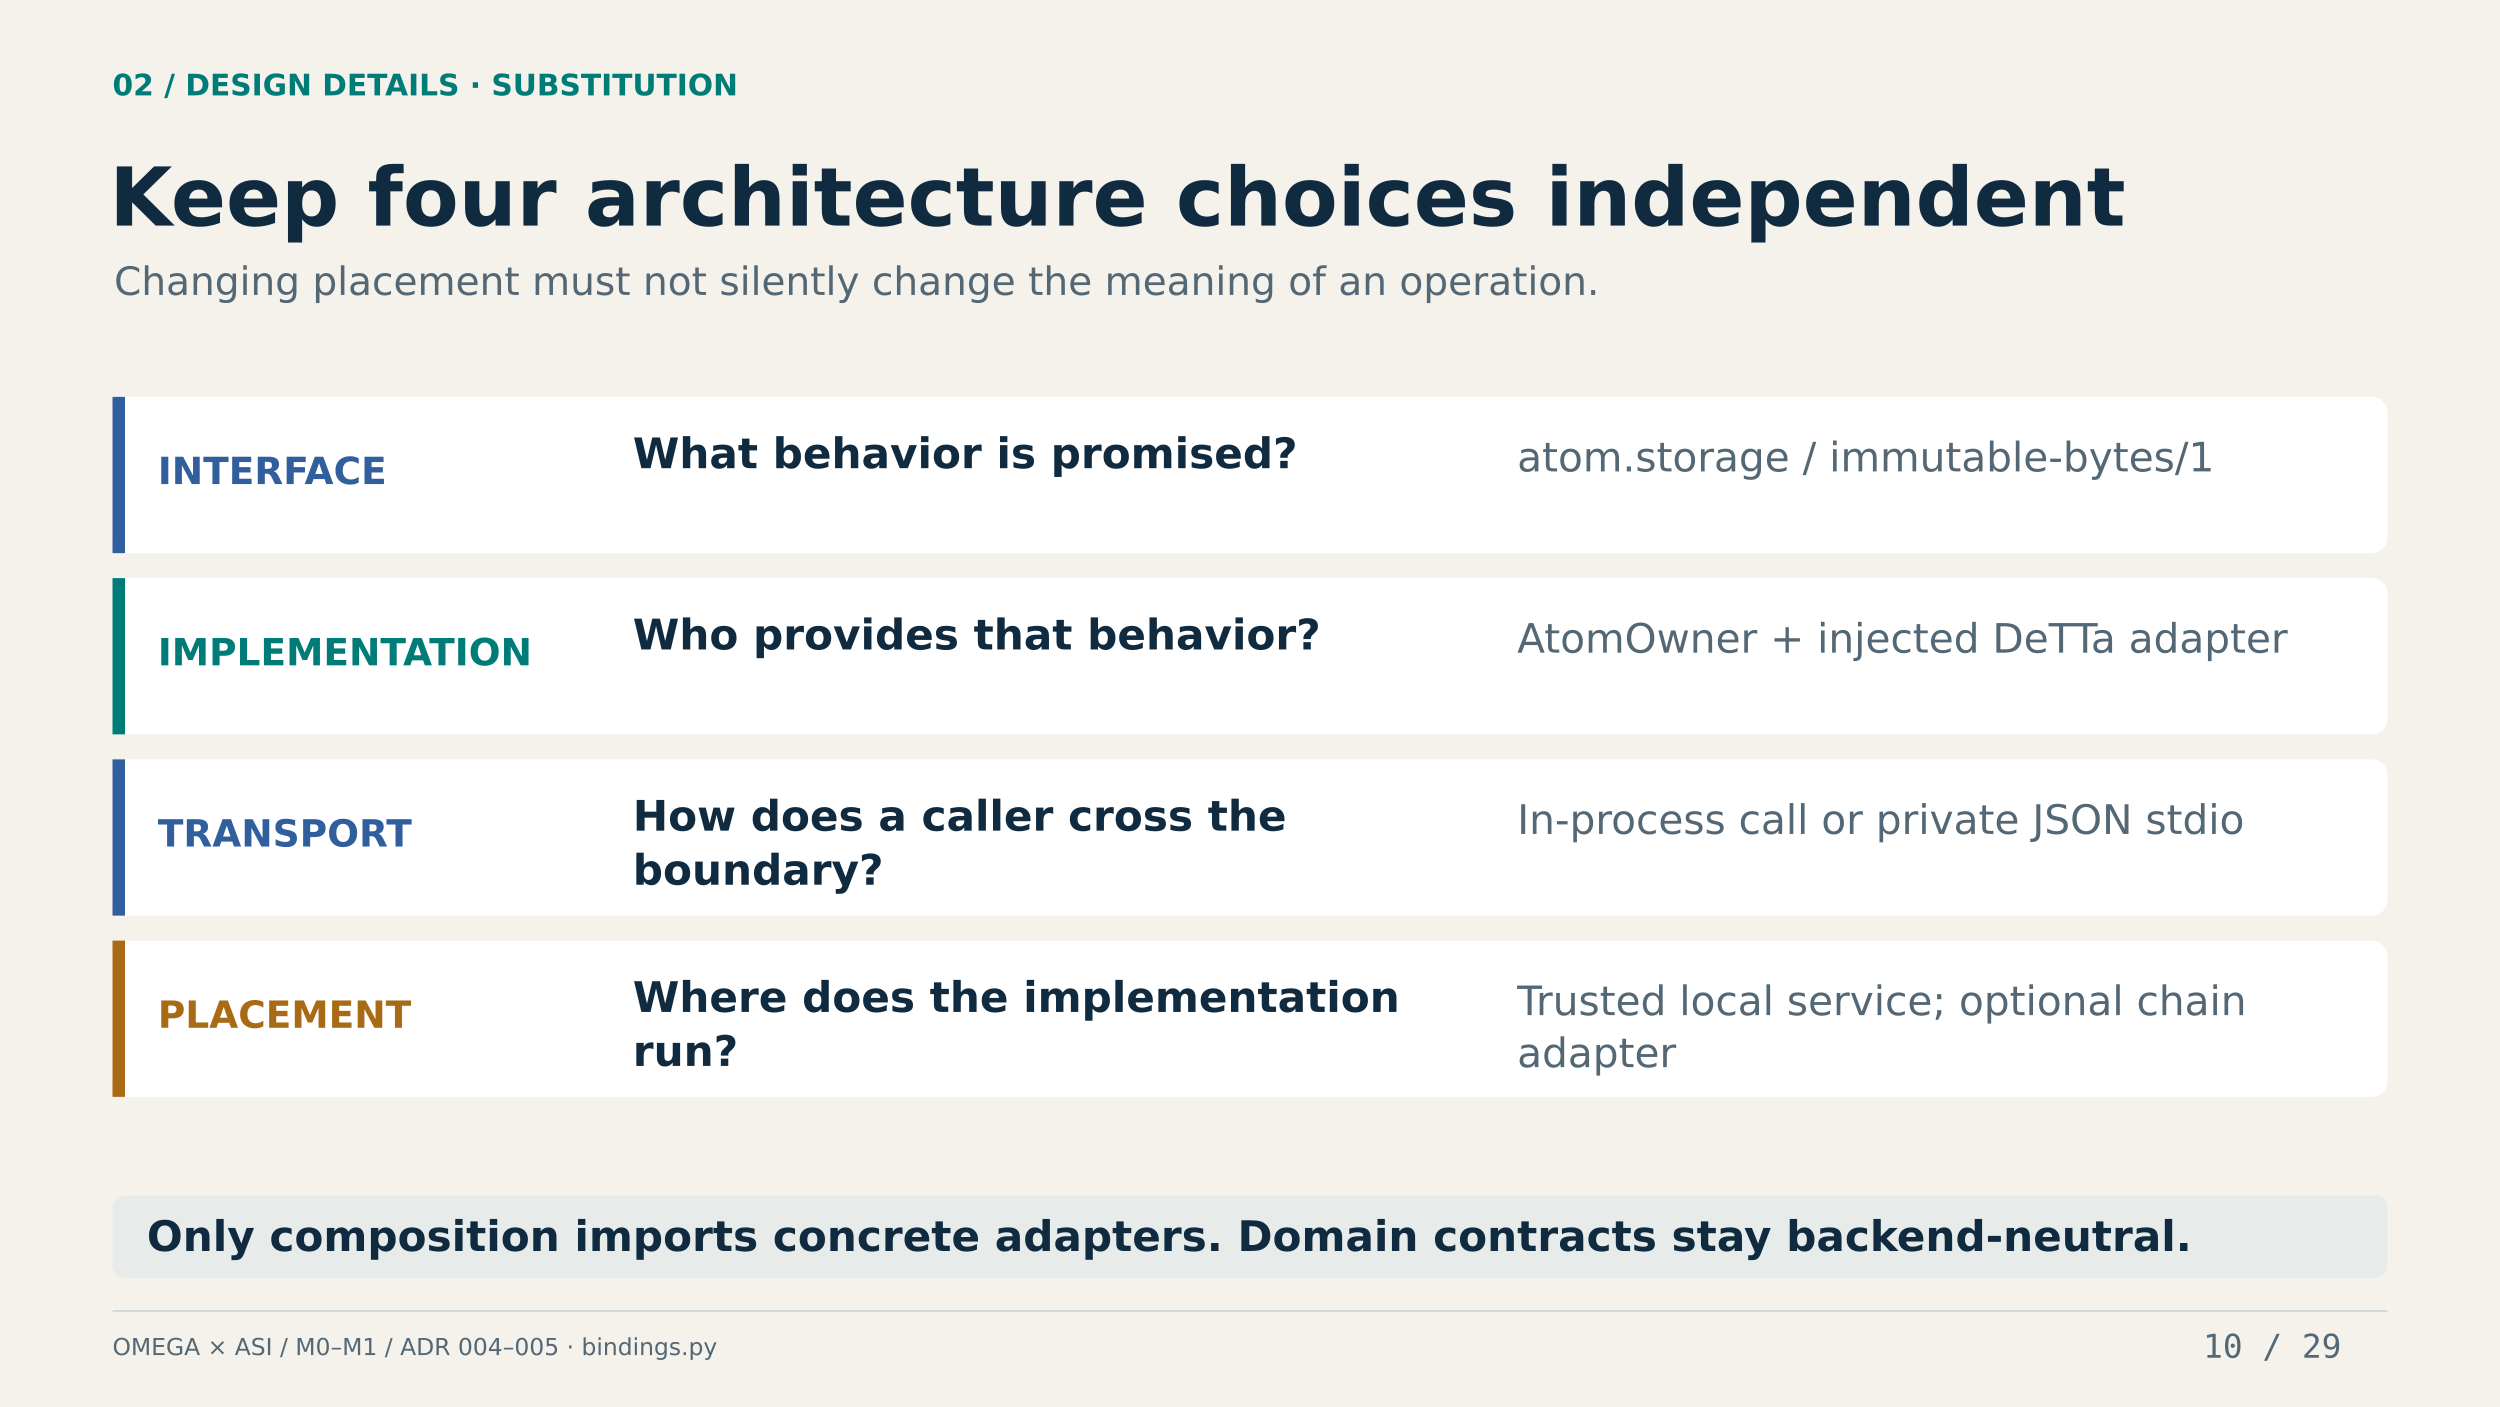
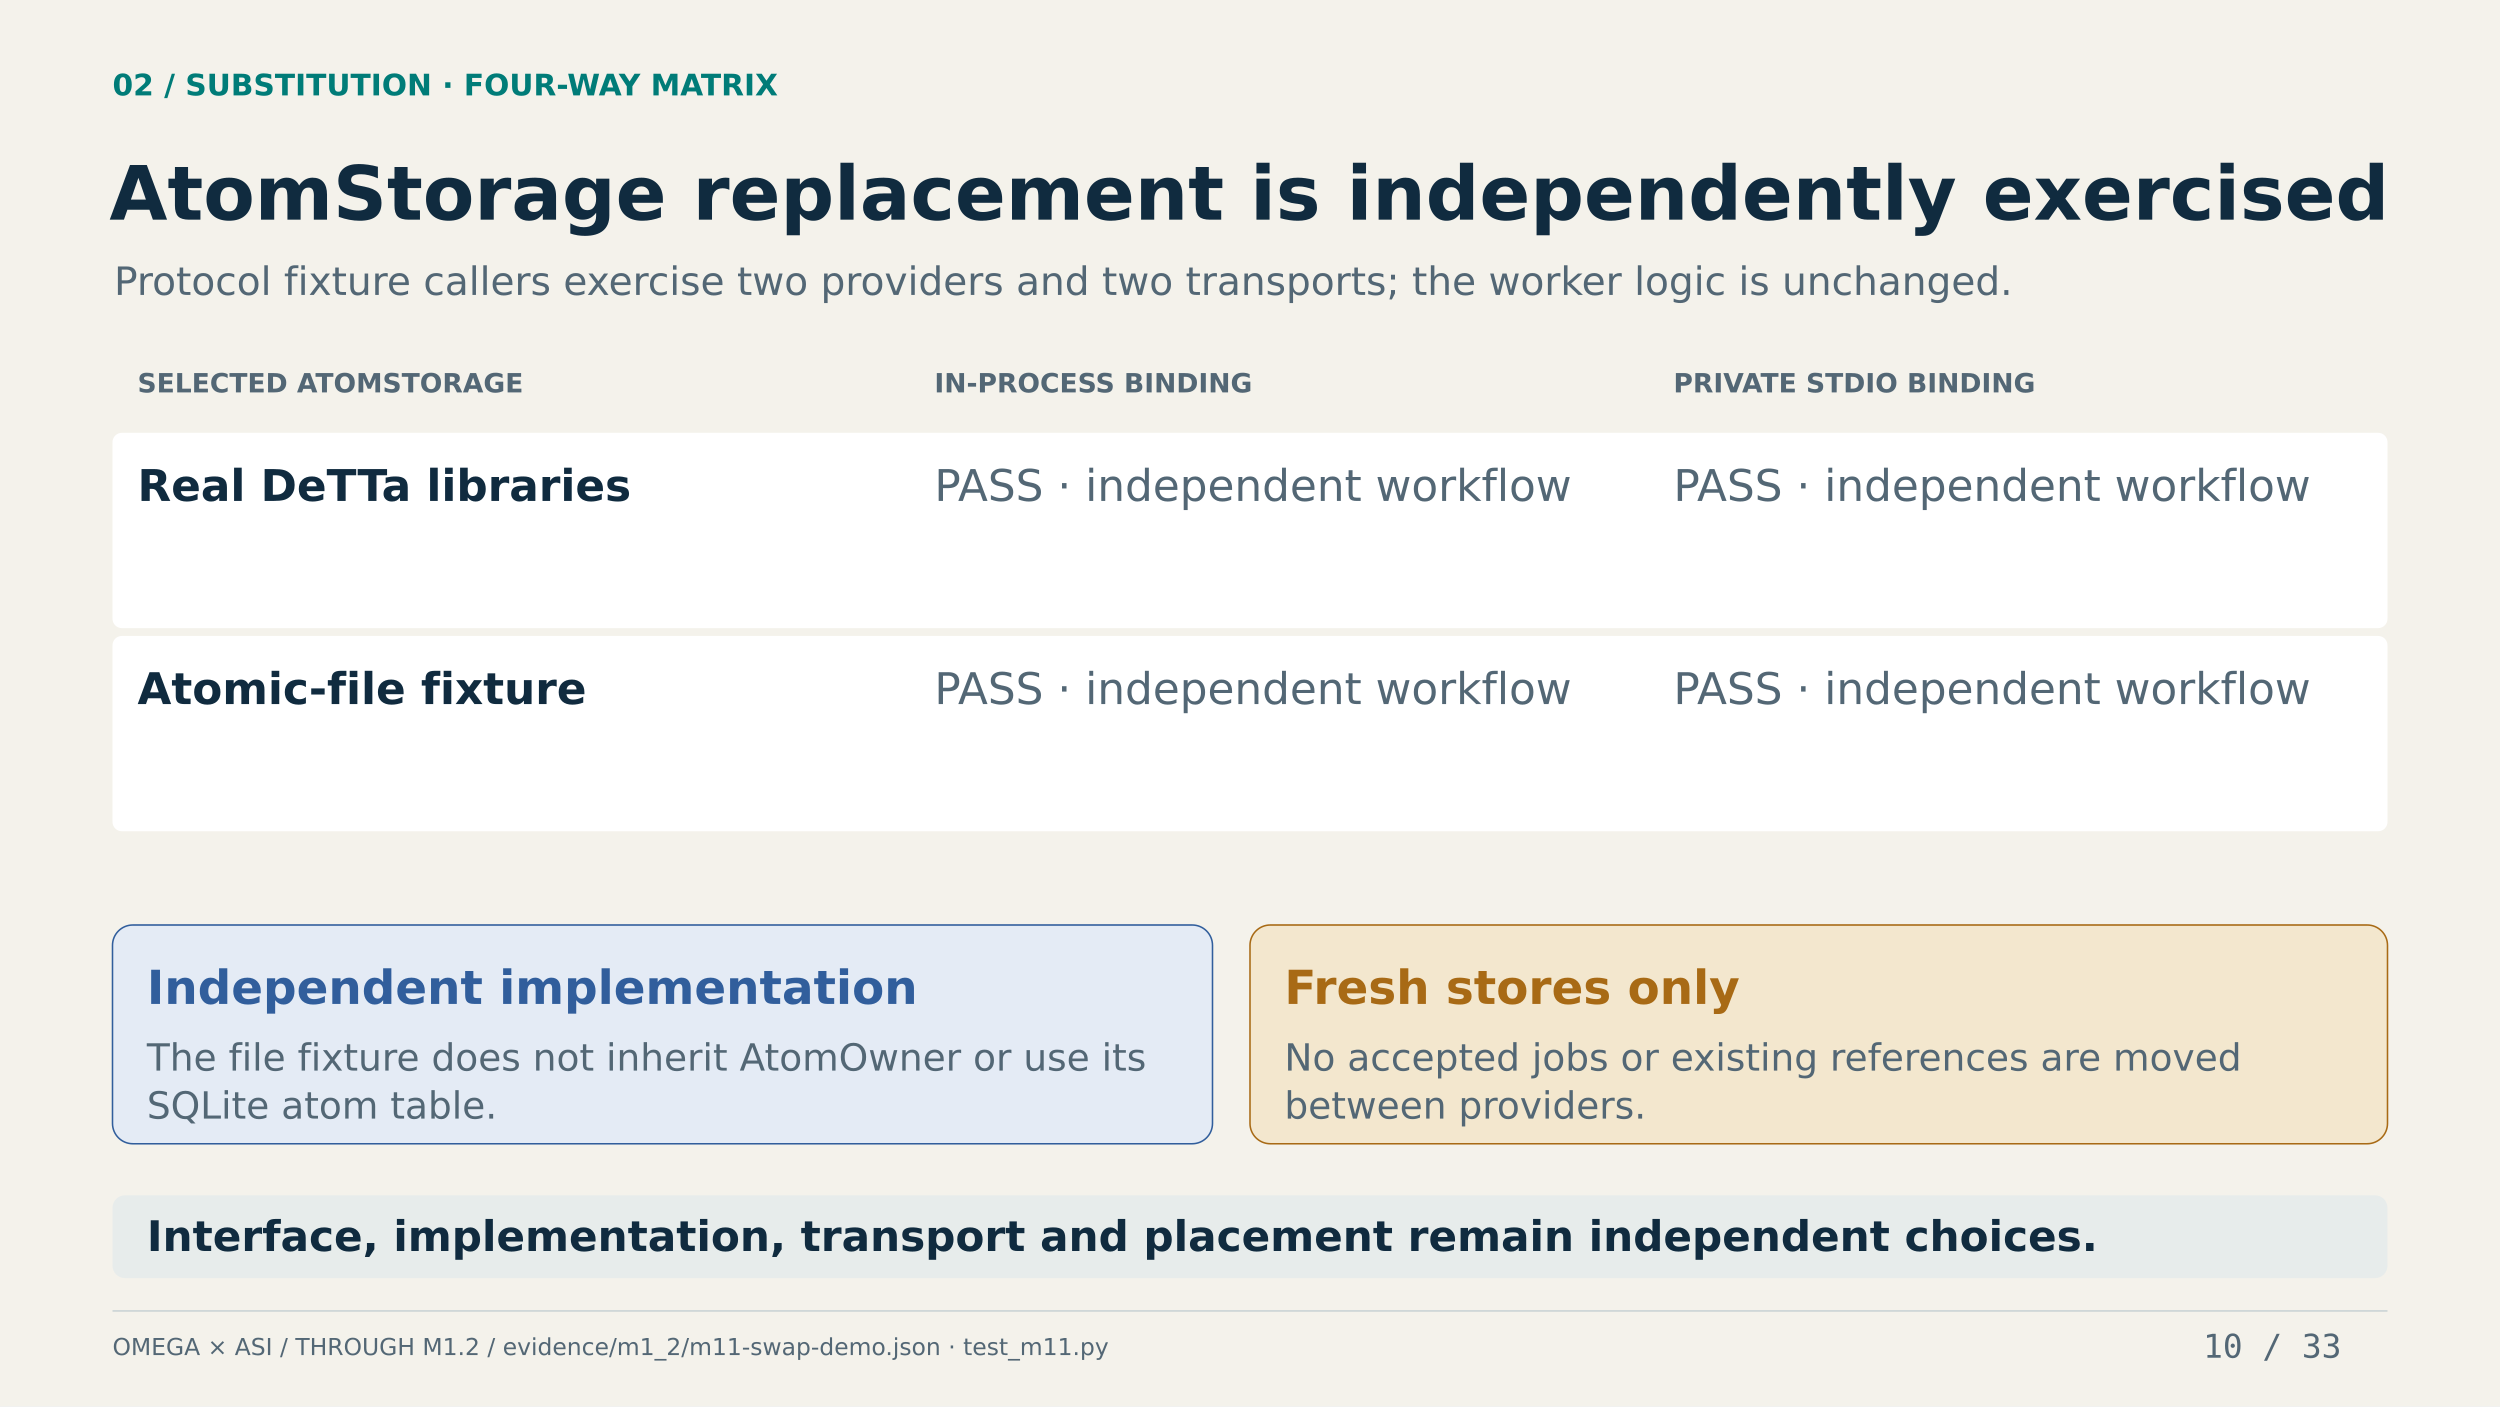
<svg xmlns="http://www.w3.org/2000/svg" width="1600" height="900" viewBox="0 0 1600 900" role="img" aria-labelledby="title desc">
  <rect width="1600" height="900" fill="#F4F2EB" />
-   <text x="72" y="61.05" font-family="DejaVu Sans" font-size="19" font-weight="700" fill="#007C78">02 / DESIGN DETAILS · SUBSTITUTION</text>
-   <text x="70" y="144.4" font-family="DejaVu Sans" font-size="52" font-weight="700" fill="#102B3F">Keep four architecture choices independent</text>
-   <text x="73" y="188.75" font-family="DejaVu Sans" font-size="25" font-weight="400" fill="#536775">Changing placement must not silently change the meaning of an operation.</text>
-   <rect x="72" y="254" width="1456" height="100" rx="10" fill="#FFFFFF" />
-   <rect x="72" y="254" width="8" height="100" rx="0" fill="#315E9C" />
-   <text x="101" y="309.8" font-family="DejaVu Sans" font-size="24" font-weight="700" fill="#315E9C">INTERFACE</text>
-   <text x="405" y="299.65" font-family="DejaVu Sans" font-size="27" font-weight="700" fill="#102B3F">What behavior is promised?</text>
-   <text x="971" y="301.7" font-family="DejaVu Sans" font-size="26" font-weight="400" fill="#536775">atom.storage / immutable-bytes/1</text>
-   <rect x="72" y="370" width="1456" height="100" rx="10" fill="#FFFFFF" />
-   <rect x="72" y="370" width="8" height="100" rx="0" fill="#007C78" />
-   <text x="101" y="425.8" font-family="DejaVu Sans" font-size="24" font-weight="700" fill="#007C78">IMPLEMENTATION</text>
-   <text x="405" y="415.65" font-family="DejaVu Sans" font-size="27" font-weight="700" fill="#102B3F">Who provides that behavior?</text>
-   <text x="971" y="417.7" font-family="DejaVu Sans" font-size="26" font-weight="400" fill="#536775">AtomOwner + injected DeTTa adapter</text>
-   <rect x="72" y="486" width="1456" height="100" rx="10" fill="#FFFFFF" />
-   <rect x="72" y="486" width="8" height="100" rx="0" fill="#315E9C" />
-   <text x="101" y="541.8" font-family="DejaVu Sans" font-size="24" font-weight="700" fill="#315E9C">TRANSPORT</text>
-   <text x="405" y="531.65" font-family="DejaVu Sans" font-size="27" font-weight="700" fill="#102B3F">How does a caller cross the</text>
-   <text x="405" y="566.21" font-family="DejaVu Sans" font-size="27" font-weight="700" fill="#102B3F">boundary?</text>
-   <text x="971" y="533.7" font-family="DejaVu Sans" font-size="26" font-weight="400" fill="#536775">In-process call or private JSON stdio</text>
-   <rect x="72" y="602" width="1456" height="100" rx="10" fill="#FFFFFF" />
-   <rect x="72" y="602" width="8" height="100" rx="0" fill="#A86A15" />
-   <text x="101" y="657.8" font-family="DejaVu Sans" font-size="24" font-weight="700" fill="#A86A15">PLACEMENT</text>
-   <text x="405" y="647.65" font-family="DejaVu Sans" font-size="27" font-weight="700" fill="#102B3F">Where does the implementation</text>
-   <text x="405" y="682.21" font-family="DejaVu Sans" font-size="27" font-weight="700" fill="#102B3F">run?</text>
-   <text x="971" y="649.7" font-family="DejaVu Sans" font-size="26" font-weight="400" fill="#536775">Trusted local service; optional chain</text>
-   <text x="971" y="682.98" font-family="DejaVu Sans" font-size="26" font-weight="400" fill="#536775">adapter</text>
+   <text x="72" y="61.05" font-family="DejaVu Sans" font-size="19" font-weight="700" fill="#007C78">02 / SUBSTITUTION · FOUR-WAY MATRIX</text>
+   <text x="70" y="140.6" font-family="DejaVu Sans" font-size="48" font-weight="700" fill="#102B3F">AtomStorage replacement is independently exercised</text>
+   <text x="73" y="188.75" font-family="DejaVu Sans" font-size="25" font-weight="400" fill="#536775">Protocol fixture callers exercise two providers and two transports; the worker logic is unchanged.</text>
+   <text x="88" y="251.15" font-family="DejaVu Sans" font-size="17" font-weight="700" fill="#536775">SELECTED ATOMSTORAGE</text>
+   <text x="598" y="251.15" font-family="DejaVu Sans" font-size="17" font-weight="700" fill="#536775">IN-PROCESS BINDING</text>
+   <text x="1071" y="251.15" font-family="DejaVu Sans" font-size="17" font-weight="700" fill="#536775">PRIVATE STDIO BINDING</text>
+   <rect x="72" y="277" width="1456" height="125" rx="6" fill="#FFFFFF" />
+   <text x="88" y="320.6" font-family="DejaVu Sans" font-size="28" font-weight="700" fill="#102B3F">Real DeTTa libraries</text>
+   <text x="598" y="320.6" font-family="DejaVu Sans" font-size="28" font-weight="400" fill="#536775">PASS · independent workflow</text>
+   <text x="1071" y="320.6" font-family="DejaVu Sans" font-size="28" font-weight="400" fill="#536775">PASS · independent workflow</text>
+   <rect x="72" y="407" width="1456" height="125" rx="6" fill="#FFFFFF" />
+   <text x="88" y="450.6" font-family="DejaVu Sans" font-size="28" font-weight="700" fill="#102B3F">Atomic-file fixture</text>
+   <text x="598" y="450.6" font-family="DejaVu Sans" font-size="28" font-weight="400" fill="#536775">PASS · independent workflow</text>
+   <text x="1071" y="450.6" font-family="DejaVu Sans" font-size="28" font-weight="400" fill="#536775">PASS · independent workflow</text>
+   <rect x="72" y="592" width="704" height="140" rx="13" fill="#E4EBF5" stroke="#315E9C" />
+   <text x="94" y="642.5" font-family="DejaVu Sans" font-size="30" font-weight="700" fill="#315E9C">Independent implementation</text>
+   <text x="94" y="685.2" font-family="DejaVu Sans" font-size="24" font-weight="400" fill="#536775">The file fixture does not inherit AtomOwner or use its</text>
+   <text x="94" y="715.92" font-family="DejaVu Sans" font-size="24" font-weight="400" fill="#536775">SQLite atom table.</text>
+   <rect x="800" y="592" width="728" height="140" rx="13" fill="#F3E7CE" stroke="#A86A15" />
+   <text x="822" y="642.5" font-family="DejaVu Sans" font-size="30" font-weight="700" fill="#A86A15">Fresh stores only</text>
+   <text x="822" y="685.2" font-family="DejaVu Sans" font-size="24" font-weight="400" fill="#536775">No accepted jobs or existing references are moved</text>
+   <text x="822" y="715.92" font-family="DejaVu Sans" font-size="24" font-weight="400" fill="#536775">between providers.</text>
  <rect x="72" y="765" width="1456" height="53" rx="8" fill="#E7ECEB" />
-   <text x="94" y="800.65" font-family="DejaVu Sans" font-size="27" font-weight="700" fill="#102B3F">Only composition imports concrete adapters. Domain contracts stay backend-neutral.</text>
+   <text x="94" y="800.65" font-family="DejaVu Sans" font-size="27" font-weight="700" fill="#102B3F">Interface, implementation, transport and placement remain independent choices.</text>
  <line x1="72" y1="839" x2="1528" y2="839" stroke="#C9D2D4" stroke-width="1" />
-   <text x="72" y="867.25" font-family="DejaVu Sans" font-size="15" font-weight="400" fill="#536775">OMEGA × ASI / M0–M1 / ADR 004–005 · bindings.py</text>
-   <text x="1410" y="868.95" font-family="DejaVu Sans Mono" font-size="21" font-weight="400" fill="#536775">10 / 29</text>
+   <text x="72" y="867.25" font-family="DejaVu Sans" font-size="15" font-weight="400" fill="#536775">OMEGA × ASI / THROUGH M1.2 / evidence/m1_2/m11-swap-demo.json · test_m11.py</text>
+   <text x="1410" y="868.95" font-family="DejaVu Sans Mono" font-size="21" font-weight="400" fill="#536775">10 / 33</text>
</svg>
